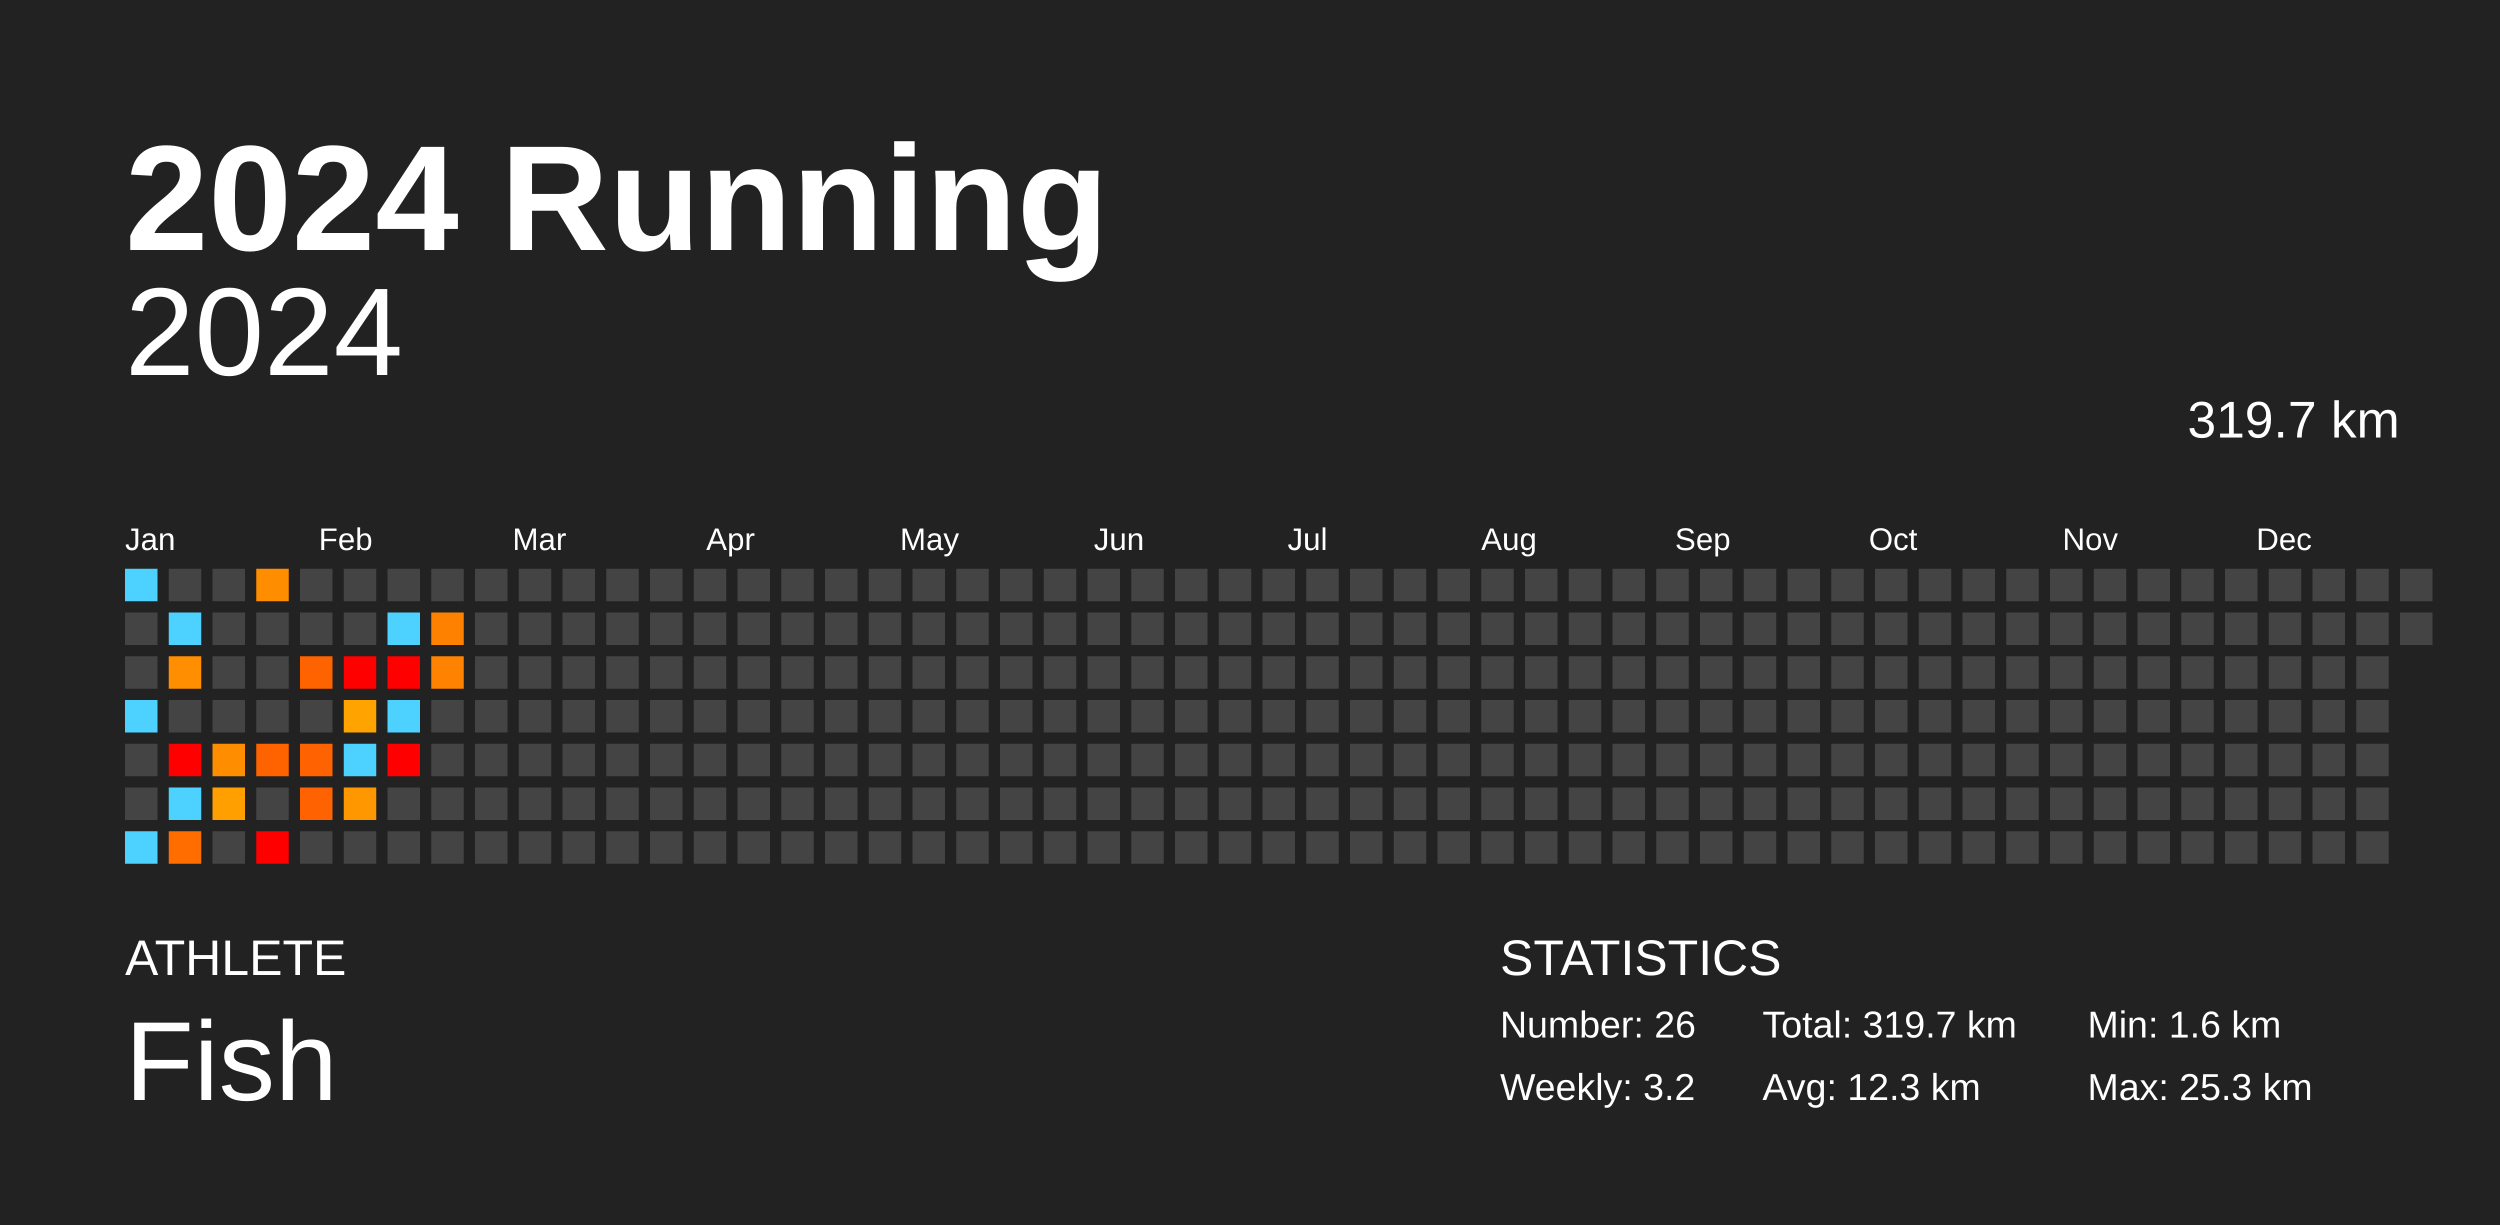
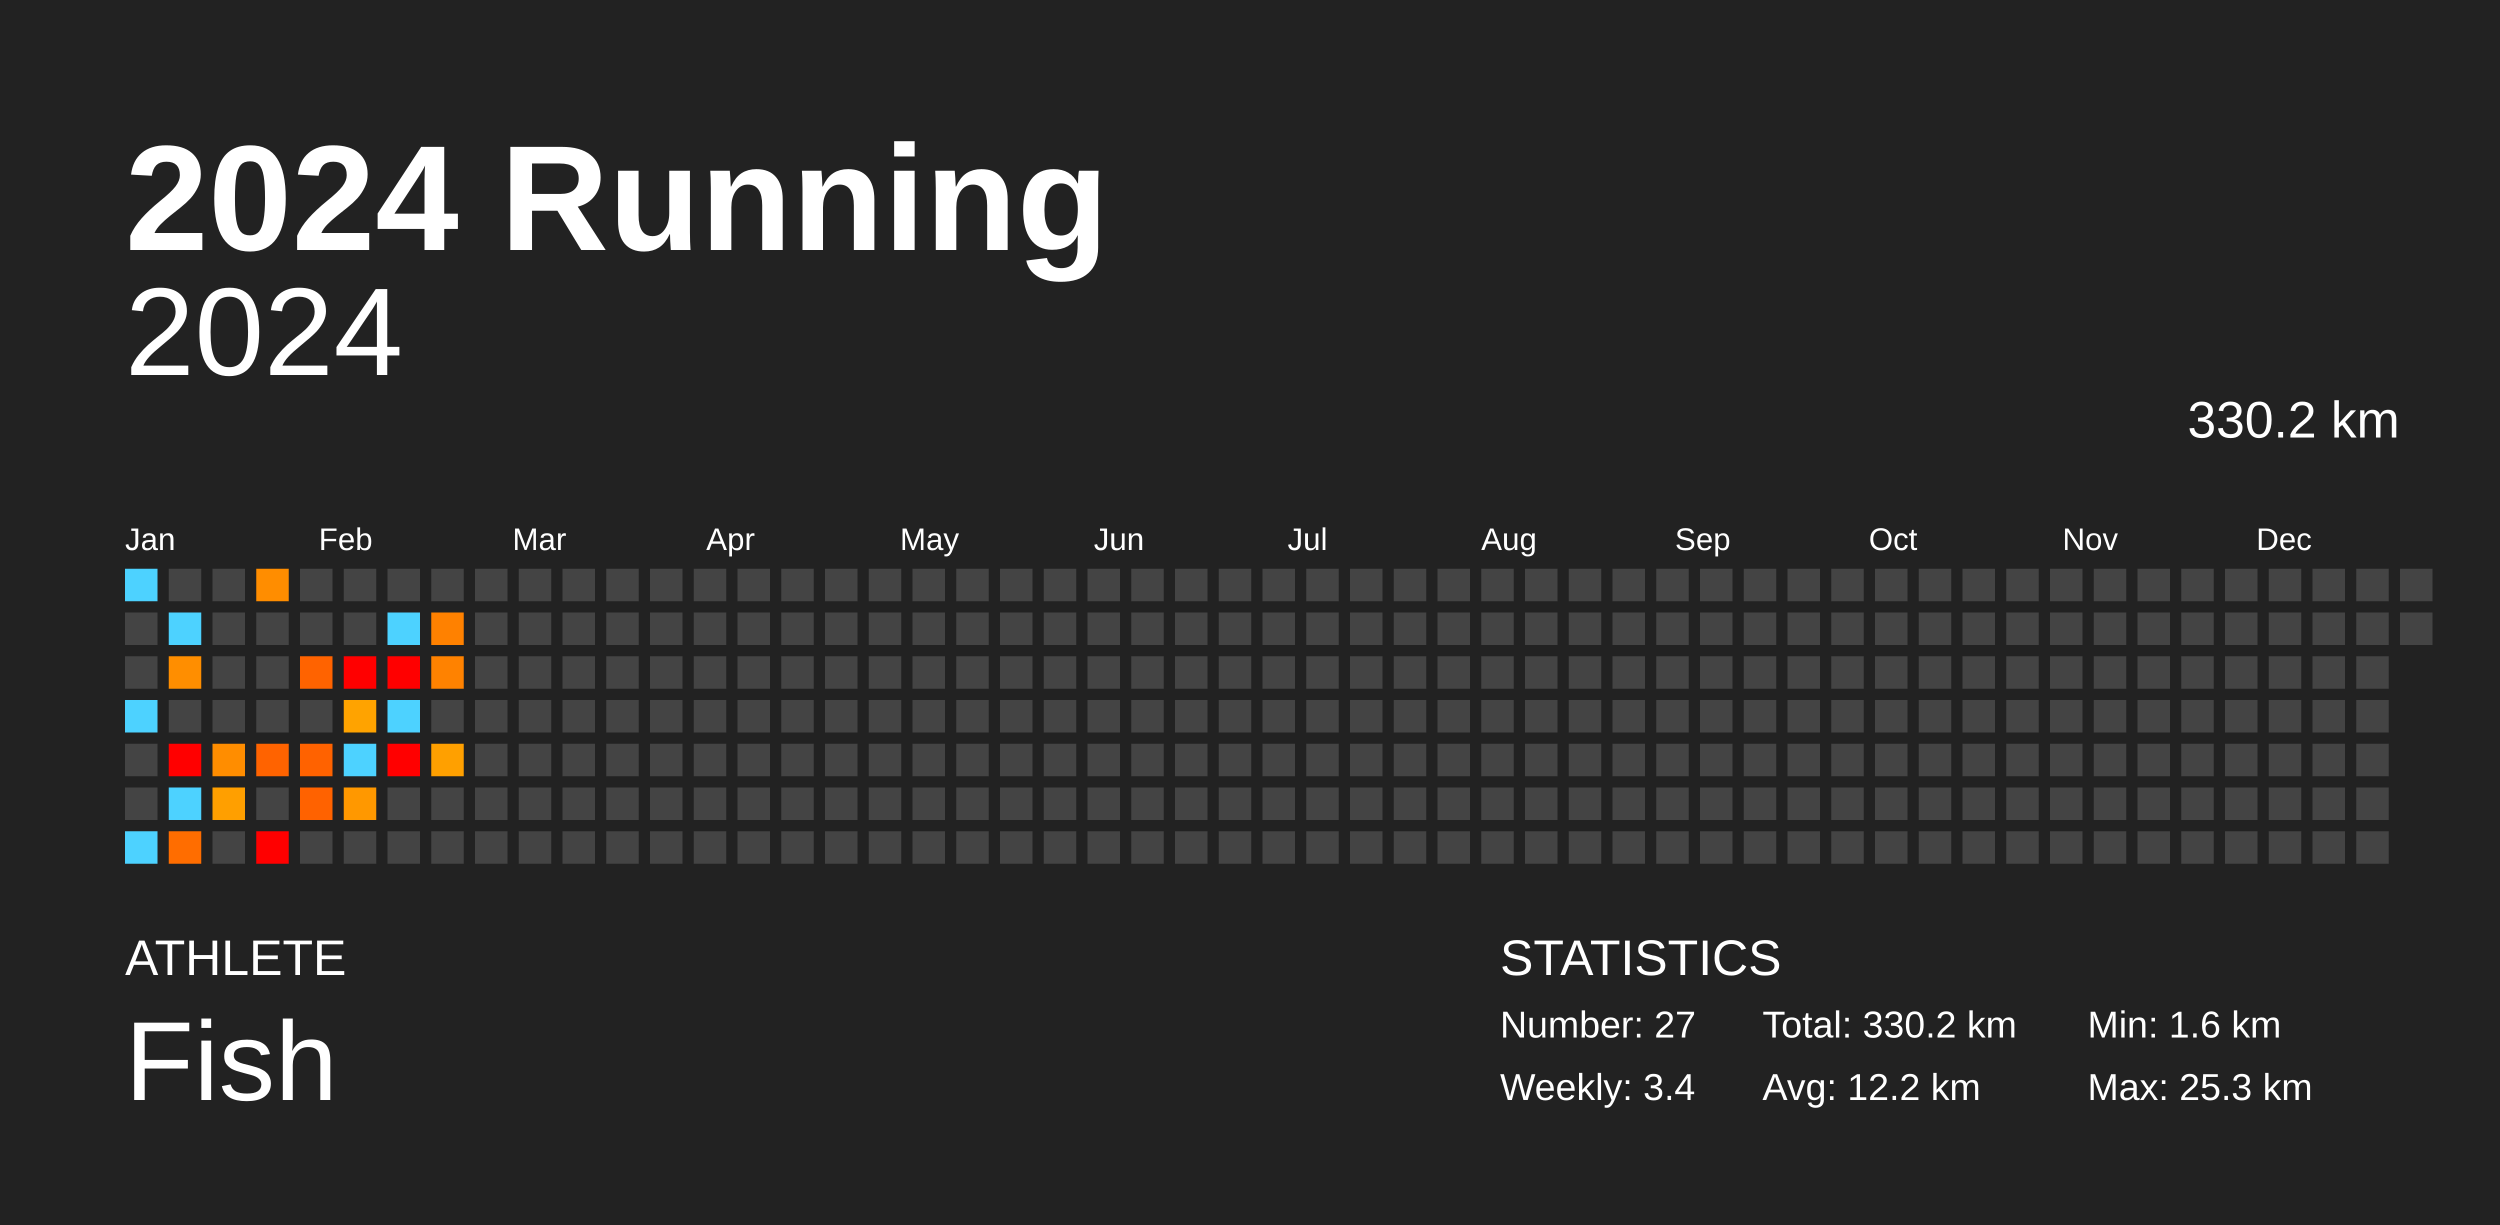
<svg xmlns="http://www.w3.org/2000/svg" baseProfile="full" height="98mm" version="1.1" viewBox="0,0,200,98" width="200mm">
  <defs />
  <rect fill="#222222" height="98" width="200" x="0" y="0" />
  <text fill="#FFFFFF" style="font-size:12px; font-family:Arial; font-weight:bold;" x="10" y="20">2024 Running</text>
  <text fill="#FFFFFF" style="font-size:4px; font-family:Arial" x="10" y="78">ATHLETE</text>
  <text fill="#FFFFFF" style="font-size:9px; font-family:Arial" x="10" y="88">Fish</text>
  <text fill="#FFFFFF" style="font-size:4px; font-family:Arial" x="120" y="78">STATISTICS</text>
-   <text fill="#FFFFFF" style="font-size:3px; font-family:Arial" x="120" y="83">Number: 26</text>
-   <text fill="#FFFFFF" style="font-size:3px; font-family:Arial" x="120" y="88">Weekly: 3.2</text>
-   <text fill="#FFFFFF" style="font-size:3px; font-family:Arial" x="141" y="83">Total: 319.7 km</text>
-   <text fill="#FFFFFF" style="font-size:3px; font-family:Arial" x="141" y="88">Avg: 12.3 km</text>
+   <text fill="#FFFFFF" style="font-size:3px; font-family:Arial" x="120" y="83">Number: 27</text>
+   <text fill="#FFFFFF" style="font-size:3px; font-family:Arial" x="120" y="88">Weekly: 3.4</text>
+   <text fill="#FFFFFF" style="font-size:3px; font-family:Arial" x="141" y="83">Total: 330.2 km</text>
+   <text fill="#FFFFFF" style="font-size:3px; font-family:Arial" x="141" y="88">Avg: 12.2 km</text>
  <text fill="#FFFFFF" style="font-size:3px; font-family:Arial" x="167" y="83">Min: 1.6 km</text>
  <text fill="#FFFFFF" style="font-size:3px; font-family:Arial" x="167" y="88">Max: 25.3 km</text>
  <text alignment-baseline="hanging" fill="#FFFFFF" style="font-size:10.0px; font-family:Arial;" x="10" y="30">2024</text>
-   <text alignment-baseline="hanging" fill="#FFFFFF" style="font-size:4.125px; font-family:Arial;" x="175" y="35">319.7 km</text>
+   <text alignment-baseline="hanging" fill="#FFFFFF" style="font-size:4.125px; font-family:Arial;" x="175" y="35">330.2 km</text>
  <text fill="#FFFFFF" style="font-size:2.5px; font-family:Arial" x="10.0" y="44">Jan</text>
  <text fill="#FFFFFF" style="font-size:2.5px; font-family:Arial" x="25.5" y="44">Feb</text>
  <text fill="#FFFFFF" style="font-size:2.5px; font-family:Arial" x="41.0" y="44">Mar</text>
  <text fill="#FFFFFF" style="font-size:2.5px; font-family:Arial" x="56.5" y="44">Apr</text>
  <text fill="#FFFFFF" style="font-size:2.5px; font-family:Arial" x="72.0" y="44">May</text>
  <text fill="#FFFFFF" style="font-size:2.5px; font-family:Arial" x="87.5" y="44">Jun</text>
  <text fill="#FFFFFF" style="font-size:2.5px; font-family:Arial" x="103.0" y="44">Jul</text>
  <text fill="#FFFFFF" style="font-size:2.5px; font-family:Arial" x="118.5" y="44">Aug</text>
  <text fill="#FFFFFF" style="font-size:2.5px; font-family:Arial" x="134.0" y="44">Sep</text>
  <text fill="#FFFFFF" style="font-size:2.5px; font-family:Arial" x="149.5" y="44">Oct</text>
  <text fill="#FFFFFF" style="font-size:2.5px; font-family:Arial" x="165.0" y="44">Nov</text>
  <text fill="#FFFFFF" style="font-size:2.5px; font-family:Arial" x="180.5" y="44">Dec</text>
  <rect fill="#4dd2ff" height="2.6" width="2.6" x="10.0" y="45.5" />
  <rect fill="#444444" height="2.6" width="2.6" x="10.0" y="49.0" />
  <rect fill="#444444" height="2.6" width="2.6" x="10.0" y="52.5" />
  <rect fill="#4dd2ff" height="2.6" width="2.6" x="10.0" y="56.0" />
  <rect fill="#444444" height="2.6" width="2.6" x="10.0" y="59.5" />
  <rect fill="#444444" height="2.6" width="2.6" x="10.0" y="63.0" />
  <rect fill="#4dd2ff" height="2.6" width="2.6" x="10.0" y="66.5" />
  <rect fill="#444444" height="2.6" width="2.6" x="13.5" y="45.5" />
  <rect fill="#4dd2ff" height="2.6" width="2.6" x="13.5" y="49.0" />
  <rect fill="#ff8e00" height="2.6" width="2.6" x="13.5" y="52.5" />
  <rect fill="#444444" height="2.6" width="2.6" x="13.5" y="56.0" />
  <rect fill="red" height="2.6" width="2.6" x="13.5" y="59.5" />
  <rect fill="#4dd2ff" height="2.6" width="2.6" x="13.5" y="63.0" />
  <rect fill="#ff6d00" height="2.6" width="2.6" x="13.5" y="66.5" />
  <rect fill="#444444" height="2.6" width="2.6" x="17.0" y="45.5" />
  <rect fill="#444444" height="2.6" width="2.6" x="17.0" y="49.0" />
  <rect fill="#444444" height="2.6" width="2.6" x="17.0" y="52.5" />
  <rect fill="#444444" height="2.6" width="2.6" x="17.0" y="56.0" />
  <rect fill="#ff8d00" height="2.6" width="2.6" x="17.0" y="59.5" />
  <rect fill="#ff9f00" height="2.6" width="2.6" x="17.0" y="63.0" />
  <rect fill="#444444" height="2.6" width="2.6" x="17.0" y="66.5" />
  <rect fill="#ff8d00" height="2.6" width="2.6" x="20.5" y="45.5" />
  <rect fill="#444444" height="2.6" width="2.6" x="20.5" y="49.0" />
  <rect fill="#444444" height="2.6" width="2.6" x="20.5" y="52.5" />
  <rect fill="#444444" height="2.6" width="2.6" x="20.5" y="56.0" />
  <rect fill="#ff6300" height="2.6" width="2.6" x="20.5" y="59.5" />
  <rect fill="#444444" height="2.6" width="2.6" x="20.5" y="63.0" />
  <rect fill="red" height="2.6" width="2.6" x="20.5" y="66.5" />
  <rect fill="#444444" height="2.6" width="2.6" x="24.0" y="45.5" />
  <rect fill="#444444" height="2.6" width="2.6" x="24.0" y="49.0" />
  <rect fill="#ff6300" height="2.6" width="2.6" x="24.0" y="52.5" />
  <rect fill="#444444" height="2.6" width="2.6" x="24.0" y="56.0" />
  <rect fill="#ff6200" height="2.6" width="2.6" x="24.0" y="59.5" />
  <rect fill="#ff6200" height="2.6" width="2.6" x="24.0" y="63.0" />
  <rect fill="#444444" height="2.6" width="2.6" x="24.0" y="66.5" />
  <rect fill="#444444" height="2.6" width="2.6" x="27.5" y="45.5" />
  <rect fill="#444444" height="2.6" width="2.6" x="27.5" y="49.0" />
  <rect fill="red" height="2.6" width="2.6" x="27.5" y="52.5" />
  <rect fill="#ffa300" height="2.6" width="2.6" x="27.5" y="56.0" />
  <rect fill="#4dd2ff" height="2.6" width="2.6" x="27.5" y="59.5" />
  <rect fill="#ff9800" height="2.6" width="2.6" x="27.5" y="63.0" />
  <rect fill="#444444" height="2.6" width="2.6" x="27.5" y="66.5" />
  <rect fill="#444444" height="2.6" width="2.6" x="31.0" y="45.5" />
  <rect fill="#4dd2ff" height="2.6" width="2.6" x="31.0" y="49.0" />
  <rect fill="red" height="2.6" width="2.6" x="31.0" y="52.5" />
  <rect fill="#4dd2ff" height="2.6" width="2.6" x="31.0" y="56.0" />
  <rect fill="red" height="2.6" width="2.6" x="31.0" y="59.5" />
  <rect fill="#444444" height="2.6" width="2.6" x="31.0" y="63.0" />
  <rect fill="#444444" height="2.6" width="2.6" x="31.0" y="66.5" />
  <rect fill="#444444" height="2.6" width="2.6" x="34.5" y="45.5" />
  <rect fill="#ff8100" height="2.6" width="2.6" x="34.5" y="49.0" />
  <rect fill="#ff8200" height="2.6" width="2.6" x="34.5" y="52.5" />
  <rect fill="#444444" height="2.6" width="2.6" x="34.5" y="56.0" />
-   <rect fill="#444444" height="2.6" width="2.6" x="34.5" y="59.5" />
+   <rect fill="#ffa000" height="2.6" width="2.6" x="34.5" y="59.5" />
  <rect fill="#444444" height="2.6" width="2.6" x="34.5" y="63.0" />
  <rect fill="#444444" height="2.6" width="2.6" x="34.5" y="66.5" />
  <rect fill="#444444" height="2.6" width="2.6" x="38.0" y="45.5" />
  <rect fill="#444444" height="2.6" width="2.6" x="38.0" y="49.0" />
  <rect fill="#444444" height="2.6" width="2.6" x="38.0" y="52.5" />
  <rect fill="#444444" height="2.6" width="2.6" x="38.0" y="56.0" />
  <rect fill="#444444" height="2.6" width="2.6" x="38.0" y="59.5" />
  <rect fill="#444444" height="2.6" width="2.6" x="38.0" y="63.0" />
  <rect fill="#444444" height="2.6" width="2.6" x="38.0" y="66.5" />
  <rect fill="#444444" height="2.6" width="2.6" x="41.5" y="45.5" />
  <rect fill="#444444" height="2.6" width="2.6" x="41.5" y="49.0" />
  <rect fill="#444444" height="2.6" width="2.6" x="41.5" y="52.5" />
  <rect fill="#444444" height="2.6" width="2.6" x="41.5" y="56.0" />
  <rect fill="#444444" height="2.6" width="2.6" x="41.5" y="59.5" />
  <rect fill="#444444" height="2.6" width="2.6" x="41.5" y="63.0" />
  <rect fill="#444444" height="2.6" width="2.6" x="41.5" y="66.5" />
  <rect fill="#444444" height="2.6" width="2.6" x="45.0" y="45.5" />
  <rect fill="#444444" height="2.6" width="2.6" x="45.0" y="49.0" />
  <rect fill="#444444" height="2.6" width="2.6" x="45.0" y="52.5" />
  <rect fill="#444444" height="2.6" width="2.6" x="45.0" y="56.0" />
  <rect fill="#444444" height="2.6" width="2.6" x="45.0" y="59.5" />
  <rect fill="#444444" height="2.6" width="2.6" x="45.0" y="63.0" />
  <rect fill="#444444" height="2.6" width="2.6" x="45.0" y="66.5" />
  <rect fill="#444444" height="2.6" width="2.6" x="48.5" y="45.5" />
  <rect fill="#444444" height="2.6" width="2.6" x="48.5" y="49.0" />
  <rect fill="#444444" height="2.6" width="2.6" x="48.5" y="52.5" />
  <rect fill="#444444" height="2.6" width="2.6" x="48.5" y="56.0" />
  <rect fill="#444444" height="2.6" width="2.6" x="48.5" y="59.5" />
  <rect fill="#444444" height="2.6" width="2.6" x="48.5" y="63.0" />
  <rect fill="#444444" height="2.6" width="2.6" x="48.5" y="66.5" />
  <rect fill="#444444" height="2.6" width="2.6" x="52.0" y="45.5" />
  <rect fill="#444444" height="2.6" width="2.6" x="52.0" y="49.0" />
  <rect fill="#444444" height="2.6" width="2.6" x="52.0" y="52.5" />
  <rect fill="#444444" height="2.6" width="2.6" x="52.0" y="56.0" />
  <rect fill="#444444" height="2.6" width="2.6" x="52.0" y="59.5" />
  <rect fill="#444444" height="2.6" width="2.6" x="52.0" y="63.0" />
  <rect fill="#444444" height="2.6" width="2.6" x="52.0" y="66.5" />
  <rect fill="#444444" height="2.6" width="2.6" x="55.5" y="45.5" />
  <rect fill="#444444" height="2.6" width="2.6" x="55.5" y="49.0" />
  <rect fill="#444444" height="2.6" width="2.6" x="55.5" y="52.5" />
  <rect fill="#444444" height="2.6" width="2.6" x="55.5" y="56.0" />
  <rect fill="#444444" height="2.6" width="2.6" x="55.5" y="59.5" />
  <rect fill="#444444" height="2.6" width="2.6" x="55.5" y="63.0" />
  <rect fill="#444444" height="2.6" width="2.6" x="55.5" y="66.5" />
  <rect fill="#444444" height="2.6" width="2.6" x="59.0" y="45.5" />
  <rect fill="#444444" height="2.6" width="2.6" x="59.0" y="49.0" />
  <rect fill="#444444" height="2.6" width="2.6" x="59.0" y="52.5" />
  <rect fill="#444444" height="2.6" width="2.6" x="59.0" y="56.0" />
  <rect fill="#444444" height="2.6" width="2.6" x="59.0" y="59.5" />
  <rect fill="#444444" height="2.6" width="2.6" x="59.0" y="63.0" />
  <rect fill="#444444" height="2.6" width="2.6" x="59.0" y="66.5" />
  <rect fill="#444444" height="2.6" width="2.6" x="62.5" y="45.5" />
  <rect fill="#444444" height="2.6" width="2.6" x="62.5" y="49.0" />
  <rect fill="#444444" height="2.6" width="2.6" x="62.5" y="52.5" />
  <rect fill="#444444" height="2.6" width="2.6" x="62.5" y="56.0" />
  <rect fill="#444444" height="2.6" width="2.6" x="62.5" y="59.5" />
  <rect fill="#444444" height="2.6" width="2.6" x="62.5" y="63.0" />
  <rect fill="#444444" height="2.6" width="2.6" x="62.5" y="66.5" />
  <rect fill="#444444" height="2.6" width="2.6" x="66.0" y="45.5" />
  <rect fill="#444444" height="2.6" width="2.6" x="66.0" y="49.0" />
  <rect fill="#444444" height="2.6" width="2.6" x="66.0" y="52.5" />
  <rect fill="#444444" height="2.6" width="2.6" x="66.0" y="56.0" />
  <rect fill="#444444" height="2.6" width="2.6" x="66.0" y="59.5" />
  <rect fill="#444444" height="2.6" width="2.6" x="66.0" y="63.0" />
  <rect fill="#444444" height="2.6" width="2.6" x="66.0" y="66.5" />
  <rect fill="#444444" height="2.6" width="2.6" x="69.5" y="45.5" />
  <rect fill="#444444" height="2.6" width="2.6" x="69.5" y="49.0" />
  <rect fill="#444444" height="2.6" width="2.6" x="69.5" y="52.5" />
  <rect fill="#444444" height="2.6" width="2.6" x="69.5" y="56.0" />
  <rect fill="#444444" height="2.6" width="2.6" x="69.5" y="59.5" />
  <rect fill="#444444" height="2.6" width="2.6" x="69.5" y="63.0" />
  <rect fill="#444444" height="2.6" width="2.6" x="69.5" y="66.5" />
  <rect fill="#444444" height="2.6" width="2.6" x="73.0" y="45.5" />
  <rect fill="#444444" height="2.6" width="2.6" x="73.0" y="49.0" />
  <rect fill="#444444" height="2.6" width="2.6" x="73.0" y="52.5" />
  <rect fill="#444444" height="2.6" width="2.6" x="73.0" y="56.0" />
  <rect fill="#444444" height="2.6" width="2.6" x="73.0" y="59.5" />
  <rect fill="#444444" height="2.6" width="2.6" x="73.0" y="63.0" />
  <rect fill="#444444" height="2.6" width="2.6" x="73.0" y="66.5" />
  <rect fill="#444444" height="2.6" width="2.6" x="76.5" y="45.5" />
  <rect fill="#444444" height="2.6" width="2.6" x="76.5" y="49.0" />
  <rect fill="#444444" height="2.6" width="2.6" x="76.5" y="52.5" />
  <rect fill="#444444" height="2.6" width="2.6" x="76.5" y="56.0" />
  <rect fill="#444444" height="2.6" width="2.6" x="76.5" y="59.5" />
  <rect fill="#444444" height="2.6" width="2.6" x="76.5" y="63.0" />
  <rect fill="#444444" height="2.6" width="2.6" x="76.5" y="66.5" />
  <rect fill="#444444" height="2.6" width="2.6" x="80.0" y="45.5" />
  <rect fill="#444444" height="2.6" width="2.6" x="80.0" y="49.0" />
  <rect fill="#444444" height="2.6" width="2.6" x="80.0" y="52.5" />
  <rect fill="#444444" height="2.6" width="2.6" x="80.0" y="56.0" />
  <rect fill="#444444" height="2.6" width="2.6" x="80.0" y="59.5" />
  <rect fill="#444444" height="2.6" width="2.6" x="80.0" y="63.0" />
  <rect fill="#444444" height="2.6" width="2.6" x="80.0" y="66.5" />
  <rect fill="#444444" height="2.6" width="2.6" x="83.5" y="45.5" />
  <rect fill="#444444" height="2.6" width="2.6" x="83.5" y="49.0" />
  <rect fill="#444444" height="2.6" width="2.6" x="83.5" y="52.5" />
  <rect fill="#444444" height="2.6" width="2.6" x="83.5" y="56.0" />
  <rect fill="#444444" height="2.6" width="2.6" x="83.5" y="59.5" />
  <rect fill="#444444" height="2.6" width="2.6" x="83.5" y="63.0" />
  <rect fill="#444444" height="2.6" width="2.6" x="83.5" y="66.5" />
  <rect fill="#444444" height="2.6" width="2.6" x="87.0" y="45.5" />
  <rect fill="#444444" height="2.6" width="2.6" x="87.0" y="49.0" />
  <rect fill="#444444" height="2.6" width="2.6" x="87.0" y="52.5" />
  <rect fill="#444444" height="2.6" width="2.6" x="87.0" y="56.0" />
  <rect fill="#444444" height="2.6" width="2.6" x="87.0" y="59.5" />
  <rect fill="#444444" height="2.6" width="2.6" x="87.0" y="63.0" />
  <rect fill="#444444" height="2.6" width="2.6" x="87.0" y="66.5" />
  <rect fill="#444444" height="2.6" width="2.6" x="90.5" y="45.5" />
  <rect fill="#444444" height="2.6" width="2.6" x="90.5" y="49.0" />
  <rect fill="#444444" height="2.6" width="2.6" x="90.5" y="52.5" />
  <rect fill="#444444" height="2.6" width="2.6" x="90.5" y="56.0" />
  <rect fill="#444444" height="2.6" width="2.6" x="90.5" y="59.5" />
  <rect fill="#444444" height="2.6" width="2.6" x="90.5" y="63.0" />
  <rect fill="#444444" height="2.6" width="2.6" x="90.5" y="66.5" />
  <rect fill="#444444" height="2.6" width="2.6" x="94.0" y="45.5" />
  <rect fill="#444444" height="2.6" width="2.6" x="94.0" y="49.0" />
  <rect fill="#444444" height="2.6" width="2.6" x="94.0" y="52.5" />
  <rect fill="#444444" height="2.6" width="2.6" x="94.0" y="56.0" />
  <rect fill="#444444" height="2.6" width="2.6" x="94.0" y="59.5" />
  <rect fill="#444444" height="2.6" width="2.6" x="94.0" y="63.0" />
  <rect fill="#444444" height="2.6" width="2.6" x="94.0" y="66.5" />
  <rect fill="#444444" height="2.6" width="2.6" x="97.5" y="45.5" />
  <rect fill="#444444" height="2.6" width="2.6" x="97.5" y="49.0" />
  <rect fill="#444444" height="2.6" width="2.6" x="97.5" y="52.5" />
  <rect fill="#444444" height="2.6" width="2.6" x="97.5" y="56.0" />
  <rect fill="#444444" height="2.6" width="2.6" x="97.5" y="59.5" />
  <rect fill="#444444" height="2.6" width="2.6" x="97.5" y="63.0" />
  <rect fill="#444444" height="2.6" width="2.6" x="97.5" y="66.5" />
  <rect fill="#444444" height="2.6" width="2.6" x="101.0" y="45.5" />
  <rect fill="#444444" height="2.6" width="2.6" x="101.0" y="49.0" />
  <rect fill="#444444" height="2.6" width="2.6" x="101.0" y="52.5" />
  <rect fill="#444444" height="2.6" width="2.6" x="101.0" y="56.0" />
  <rect fill="#444444" height="2.6" width="2.6" x="101.0" y="59.5" />
  <rect fill="#444444" height="2.6" width="2.6" x="101.0" y="63.0" />
  <rect fill="#444444" height="2.6" width="2.6" x="101.0" y="66.5" />
  <rect fill="#444444" height="2.6" width="2.6" x="104.5" y="45.5" />
  <rect fill="#444444" height="2.6" width="2.6" x="104.5" y="49.0" />
  <rect fill="#444444" height="2.6" width="2.6" x="104.5" y="52.5" />
  <rect fill="#444444" height="2.6" width="2.6" x="104.5" y="56.0" />
  <rect fill="#444444" height="2.6" width="2.6" x="104.5" y="59.5" />
  <rect fill="#444444" height="2.6" width="2.6" x="104.5" y="63.0" />
  <rect fill="#444444" height="2.6" width="2.6" x="104.5" y="66.5" />
  <rect fill="#444444" height="2.6" width="2.6" x="108.0" y="45.5" />
  <rect fill="#444444" height="2.6" width="2.6" x="108.0" y="49.0" />
  <rect fill="#444444" height="2.6" width="2.6" x="108.0" y="52.5" />
  <rect fill="#444444" height="2.6" width="2.6" x="108.0" y="56.0" />
  <rect fill="#444444" height="2.6" width="2.6" x="108.0" y="59.5" />
  <rect fill="#444444" height="2.6" width="2.6" x="108.0" y="63.0" />
  <rect fill="#444444" height="2.6" width="2.6" x="108.0" y="66.5" />
  <rect fill="#444444" height="2.6" width="2.6" x="111.5" y="45.5" />
  <rect fill="#444444" height="2.6" width="2.6" x="111.5" y="49.0" />
  <rect fill="#444444" height="2.6" width="2.6" x="111.5" y="52.5" />
  <rect fill="#444444" height="2.6" width="2.6" x="111.5" y="56.0" />
  <rect fill="#444444" height="2.6" width="2.6" x="111.5" y="59.5" />
  <rect fill="#444444" height="2.6" width="2.6" x="111.5" y="63.0" />
  <rect fill="#444444" height="2.6" width="2.6" x="111.5" y="66.5" />
  <rect fill="#444444" height="2.6" width="2.6" x="115.0" y="45.5" />
  <rect fill="#444444" height="2.6" width="2.6" x="115.0" y="49.0" />
  <rect fill="#444444" height="2.6" width="2.6" x="115.0" y="52.5" />
  <rect fill="#444444" height="2.6" width="2.6" x="115.0" y="56.0" />
  <rect fill="#444444" height="2.6" width="2.6" x="115.0" y="59.5" />
  <rect fill="#444444" height="2.6" width="2.6" x="115.0" y="63.0" />
  <rect fill="#444444" height="2.6" width="2.6" x="115.0" y="66.5" />
  <rect fill="#444444" height="2.6" width="2.6" x="118.5" y="45.5" />
  <rect fill="#444444" height="2.6" width="2.6" x="118.5" y="49.0" />
  <rect fill="#444444" height="2.6" width="2.6" x="118.5" y="52.5" />
  <rect fill="#444444" height="2.6" width="2.6" x="118.5" y="56.0" />
  <rect fill="#444444" height="2.6" width="2.6" x="118.5" y="59.5" />
  <rect fill="#444444" height="2.6" width="2.6" x="118.5" y="63.0" />
  <rect fill="#444444" height="2.6" width="2.6" x="118.5" y="66.5" />
  <rect fill="#444444" height="2.6" width="2.6" x="122.0" y="45.5" />
  <rect fill="#444444" height="2.6" width="2.6" x="122.0" y="49.0" />
  <rect fill="#444444" height="2.6" width="2.6" x="122.0" y="52.5" />
  <rect fill="#444444" height="2.6" width="2.6" x="122.0" y="56.0" />
  <rect fill="#444444" height="2.6" width="2.6" x="122.0" y="59.5" />
  <rect fill="#444444" height="2.6" width="2.6" x="122.0" y="63.0" />
  <rect fill="#444444" height="2.6" width="2.6" x="122.0" y="66.5" />
  <rect fill="#444444" height="2.6" width="2.6" x="125.5" y="45.5" />
  <rect fill="#444444" height="2.6" width="2.6" x="125.5" y="49.0" />
  <rect fill="#444444" height="2.6" width="2.6" x="125.5" y="52.5" />
  <rect fill="#444444" height="2.6" width="2.6" x="125.5" y="56.0" />
  <rect fill="#444444" height="2.6" width="2.6" x="125.5" y="59.5" />
  <rect fill="#444444" height="2.6" width="2.6" x="125.5" y="63.0" />
  <rect fill="#444444" height="2.6" width="2.6" x="125.5" y="66.5" />
  <rect fill="#444444" height="2.6" width="2.6" x="129.0" y="45.5" />
  <rect fill="#444444" height="2.6" width="2.6" x="129.0" y="49.0" />
  <rect fill="#444444" height="2.6" width="2.6" x="129.0" y="52.5" />
  <rect fill="#444444" height="2.6" width="2.6" x="129.0" y="56.0" />
  <rect fill="#444444" height="2.6" width="2.6" x="129.0" y="59.5" />
  <rect fill="#444444" height="2.6" width="2.6" x="129.0" y="63.0" />
  <rect fill="#444444" height="2.6" width="2.6" x="129.0" y="66.5" />
  <rect fill="#444444" height="2.6" width="2.6" x="132.5" y="45.5" />
  <rect fill="#444444" height="2.6" width="2.6" x="132.5" y="49.0" />
  <rect fill="#444444" height="2.6" width="2.6" x="132.5" y="52.5" />
  <rect fill="#444444" height="2.6" width="2.6" x="132.5" y="56.0" />
  <rect fill="#444444" height="2.6" width="2.6" x="132.5" y="59.5" />
  <rect fill="#444444" height="2.6" width="2.6" x="132.5" y="63.0" />
  <rect fill="#444444" height="2.6" width="2.6" x="132.5" y="66.5" />
  <rect fill="#444444" height="2.6" width="2.6" x="136.0" y="45.5" />
  <rect fill="#444444" height="2.6" width="2.6" x="136.0" y="49.0" />
  <rect fill="#444444" height="2.6" width="2.6" x="136.0" y="52.5" />
  <rect fill="#444444" height="2.6" width="2.6" x="136.0" y="56.0" />
  <rect fill="#444444" height="2.6" width="2.6" x="136.0" y="59.5" />
  <rect fill="#444444" height="2.6" width="2.6" x="136.0" y="63.0" />
  <rect fill="#444444" height="2.6" width="2.6" x="136.0" y="66.5" />
  <rect fill="#444444" height="2.6" width="2.6" x="139.5" y="45.5" />
  <rect fill="#444444" height="2.6" width="2.6" x="139.5" y="49.0" />
  <rect fill="#444444" height="2.6" width="2.6" x="139.5" y="52.5" />
  <rect fill="#444444" height="2.6" width="2.6" x="139.5" y="56.0" />
  <rect fill="#444444" height="2.6" width="2.6" x="139.5" y="59.5" />
  <rect fill="#444444" height="2.6" width="2.6" x="139.5" y="63.0" />
  <rect fill="#444444" height="2.6" width="2.6" x="139.5" y="66.5" />
  <rect fill="#444444" height="2.6" width="2.6" x="143.0" y="45.5" />
  <rect fill="#444444" height="2.6" width="2.6" x="143.0" y="49.0" />
  <rect fill="#444444" height="2.6" width="2.6" x="143.0" y="52.5" />
  <rect fill="#444444" height="2.6" width="2.6" x="143.0" y="56.0" />
  <rect fill="#444444" height="2.6" width="2.6" x="143.0" y="59.5" />
  <rect fill="#444444" height="2.6" width="2.6" x="143.0" y="63.0" />
  <rect fill="#444444" height="2.6" width="2.6" x="143.0" y="66.5" />
  <rect fill="#444444" height="2.6" width="2.6" x="146.5" y="45.5" />
  <rect fill="#444444" height="2.6" width="2.6" x="146.5" y="49.0" />
  <rect fill="#444444" height="2.6" width="2.6" x="146.5" y="52.5" />
  <rect fill="#444444" height="2.6" width="2.6" x="146.5" y="56.0" />
  <rect fill="#444444" height="2.6" width="2.6" x="146.5" y="59.5" />
  <rect fill="#444444" height="2.6" width="2.6" x="146.5" y="63.0" />
  <rect fill="#444444" height="2.6" width="2.6" x="146.5" y="66.5" />
  <rect fill="#444444" height="2.6" width="2.6" x="150.0" y="45.5" />
  <rect fill="#444444" height="2.6" width="2.6" x="150.0" y="49.0" />
  <rect fill="#444444" height="2.6" width="2.6" x="150.0" y="52.5" />
  <rect fill="#444444" height="2.6" width="2.6" x="150.0" y="56.0" />
  <rect fill="#444444" height="2.6" width="2.6" x="150.0" y="59.5" />
  <rect fill="#444444" height="2.6" width="2.6" x="150.0" y="63.0" />
  <rect fill="#444444" height="2.6" width="2.6" x="150.0" y="66.5" />
  <rect fill="#444444" height="2.6" width="2.6" x="153.5" y="45.5" />
  <rect fill="#444444" height="2.6" width="2.6" x="153.5" y="49.0" />
  <rect fill="#444444" height="2.6" width="2.6" x="153.5" y="52.5" />
  <rect fill="#444444" height="2.6" width="2.6" x="153.5" y="56.0" />
  <rect fill="#444444" height="2.6" width="2.6" x="153.5" y="59.5" />
  <rect fill="#444444" height="2.6" width="2.6" x="153.5" y="63.0" />
  <rect fill="#444444" height="2.6" width="2.6" x="153.5" y="66.5" />
  <rect fill="#444444" height="2.6" width="2.6" x="157.0" y="45.5" />
  <rect fill="#444444" height="2.6" width="2.6" x="157.0" y="49.0" />
  <rect fill="#444444" height="2.6" width="2.6" x="157.0" y="52.5" />
  <rect fill="#444444" height="2.6" width="2.6" x="157.0" y="56.0" />
  <rect fill="#444444" height="2.6" width="2.6" x="157.0" y="59.5" />
  <rect fill="#444444" height="2.6" width="2.6" x="157.0" y="63.0" />
  <rect fill="#444444" height="2.6" width="2.6" x="157.0" y="66.5" />
  <rect fill="#444444" height="2.6" width="2.6" x="160.5" y="45.5" />
  <rect fill="#444444" height="2.6" width="2.6" x="160.5" y="49.0" />
  <rect fill="#444444" height="2.6" width="2.6" x="160.5" y="52.5" />
  <rect fill="#444444" height="2.6" width="2.6" x="160.5" y="56.0" />
  <rect fill="#444444" height="2.6" width="2.6" x="160.5" y="59.5" />
  <rect fill="#444444" height="2.6" width="2.6" x="160.5" y="63.0" />
  <rect fill="#444444" height="2.6" width="2.6" x="160.5" y="66.5" />
  <rect fill="#444444" height="2.6" width="2.6" x="164.0" y="45.5" />
  <rect fill="#444444" height="2.6" width="2.6" x="164.0" y="49.0" />
  <rect fill="#444444" height="2.6" width="2.6" x="164.0" y="52.5" />
  <rect fill="#444444" height="2.6" width="2.6" x="164.0" y="56.0" />
  <rect fill="#444444" height="2.6" width="2.6" x="164.0" y="59.5" />
  <rect fill="#444444" height="2.6" width="2.6" x="164.0" y="63.0" />
  <rect fill="#444444" height="2.6" width="2.6" x="164.0" y="66.5" />
  <rect fill="#444444" height="2.6" width="2.6" x="167.5" y="45.5" />
  <rect fill="#444444" height="2.6" width="2.6" x="167.5" y="49.0" />
  <rect fill="#444444" height="2.6" width="2.6" x="167.5" y="52.5" />
  <rect fill="#444444" height="2.6" width="2.6" x="167.5" y="56.0" />
  <rect fill="#444444" height="2.6" width="2.6" x="167.5" y="59.5" />
  <rect fill="#444444" height="2.6" width="2.6" x="167.5" y="63.0" />
  <rect fill="#444444" height="2.6" width="2.6" x="167.5" y="66.5" />
  <rect fill="#444444" height="2.6" width="2.6" x="171.0" y="45.5" />
  <rect fill="#444444" height="2.6" width="2.6" x="171.0" y="49.0" />
  <rect fill="#444444" height="2.6" width="2.6" x="171.0" y="52.5" />
  <rect fill="#444444" height="2.6" width="2.6" x="171.0" y="56.0" />
  <rect fill="#444444" height="2.6" width="2.6" x="171.0" y="59.5" />
  <rect fill="#444444" height="2.6" width="2.6" x="171.0" y="63.0" />
  <rect fill="#444444" height="2.6" width="2.6" x="171.0" y="66.5" />
  <rect fill="#444444" height="2.6" width="2.6" x="174.5" y="45.5" />
  <rect fill="#444444" height="2.6" width="2.6" x="174.5" y="49.0" />
  <rect fill="#444444" height="2.6" width="2.6" x="174.5" y="52.5" />
  <rect fill="#444444" height="2.6" width="2.6" x="174.5" y="56.0" />
  <rect fill="#444444" height="2.6" width="2.6" x="174.5" y="59.5" />
  <rect fill="#444444" height="2.6" width="2.6" x="174.5" y="63.0" />
  <rect fill="#444444" height="2.6" width="2.6" x="174.5" y="66.5" />
  <rect fill="#444444" height="2.6" width="2.6" x="178.0" y="45.5" />
  <rect fill="#444444" height="2.6" width="2.6" x="178.0" y="49.0" />
  <rect fill="#444444" height="2.6" width="2.6" x="178.0" y="52.5" />
  <rect fill="#444444" height="2.6" width="2.6" x="178.0" y="56.0" />
  <rect fill="#444444" height="2.6" width="2.6" x="178.0" y="59.5" />
  <rect fill="#444444" height="2.6" width="2.6" x="178.0" y="63.0" />
  <rect fill="#444444" height="2.6" width="2.6" x="178.0" y="66.5" />
  <rect fill="#444444" height="2.6" width="2.6" x="181.5" y="45.5" />
  <rect fill="#444444" height="2.6" width="2.6" x="181.5" y="49.0" />
  <rect fill="#444444" height="2.6" width="2.6" x="181.5" y="52.5" />
  <rect fill="#444444" height="2.6" width="2.6" x="181.5" y="56.0" />
  <rect fill="#444444" height="2.6" width="2.6" x="181.5" y="59.5" />
  <rect fill="#444444" height="2.6" width="2.6" x="181.5" y="63.0" />
  <rect fill="#444444" height="2.6" width="2.6" x="181.5" y="66.5" />
  <rect fill="#444444" height="2.6" width="2.6" x="185.0" y="45.5" />
  <rect fill="#444444" height="2.6" width="2.6" x="185.0" y="49.0" />
  <rect fill="#444444" height="2.6" width="2.6" x="185.0" y="52.5" />
  <rect fill="#444444" height="2.6" width="2.6" x="185.0" y="56.0" />
  <rect fill="#444444" height="2.6" width="2.6" x="185.0" y="59.5" />
  <rect fill="#444444" height="2.6" width="2.6" x="185.0" y="63.0" />
  <rect fill="#444444" height="2.6" width="2.6" x="185.0" y="66.5" />
  <rect fill="#444444" height="2.6" width="2.6" x="188.5" y="45.5" />
  <rect fill="#444444" height="2.6" width="2.6" x="188.5" y="49.0" />
  <rect fill="#444444" height="2.6" width="2.6" x="188.5" y="52.5" />
  <rect fill="#444444" height="2.6" width="2.6" x="188.5" y="56.0" />
  <rect fill="#444444" height="2.6" width="2.6" x="188.5" y="59.5" />
  <rect fill="#444444" height="2.6" width="2.6" x="188.5" y="63.0" />
  <rect fill="#444444" height="2.6" width="2.6" x="188.5" y="66.5" />
  <rect fill="#444444" height="2.6" width="2.6" x="192.0" y="45.5" />
  <rect fill="#444444" height="2.6" width="2.6" x="192.0" y="49.0" />
</svg>
